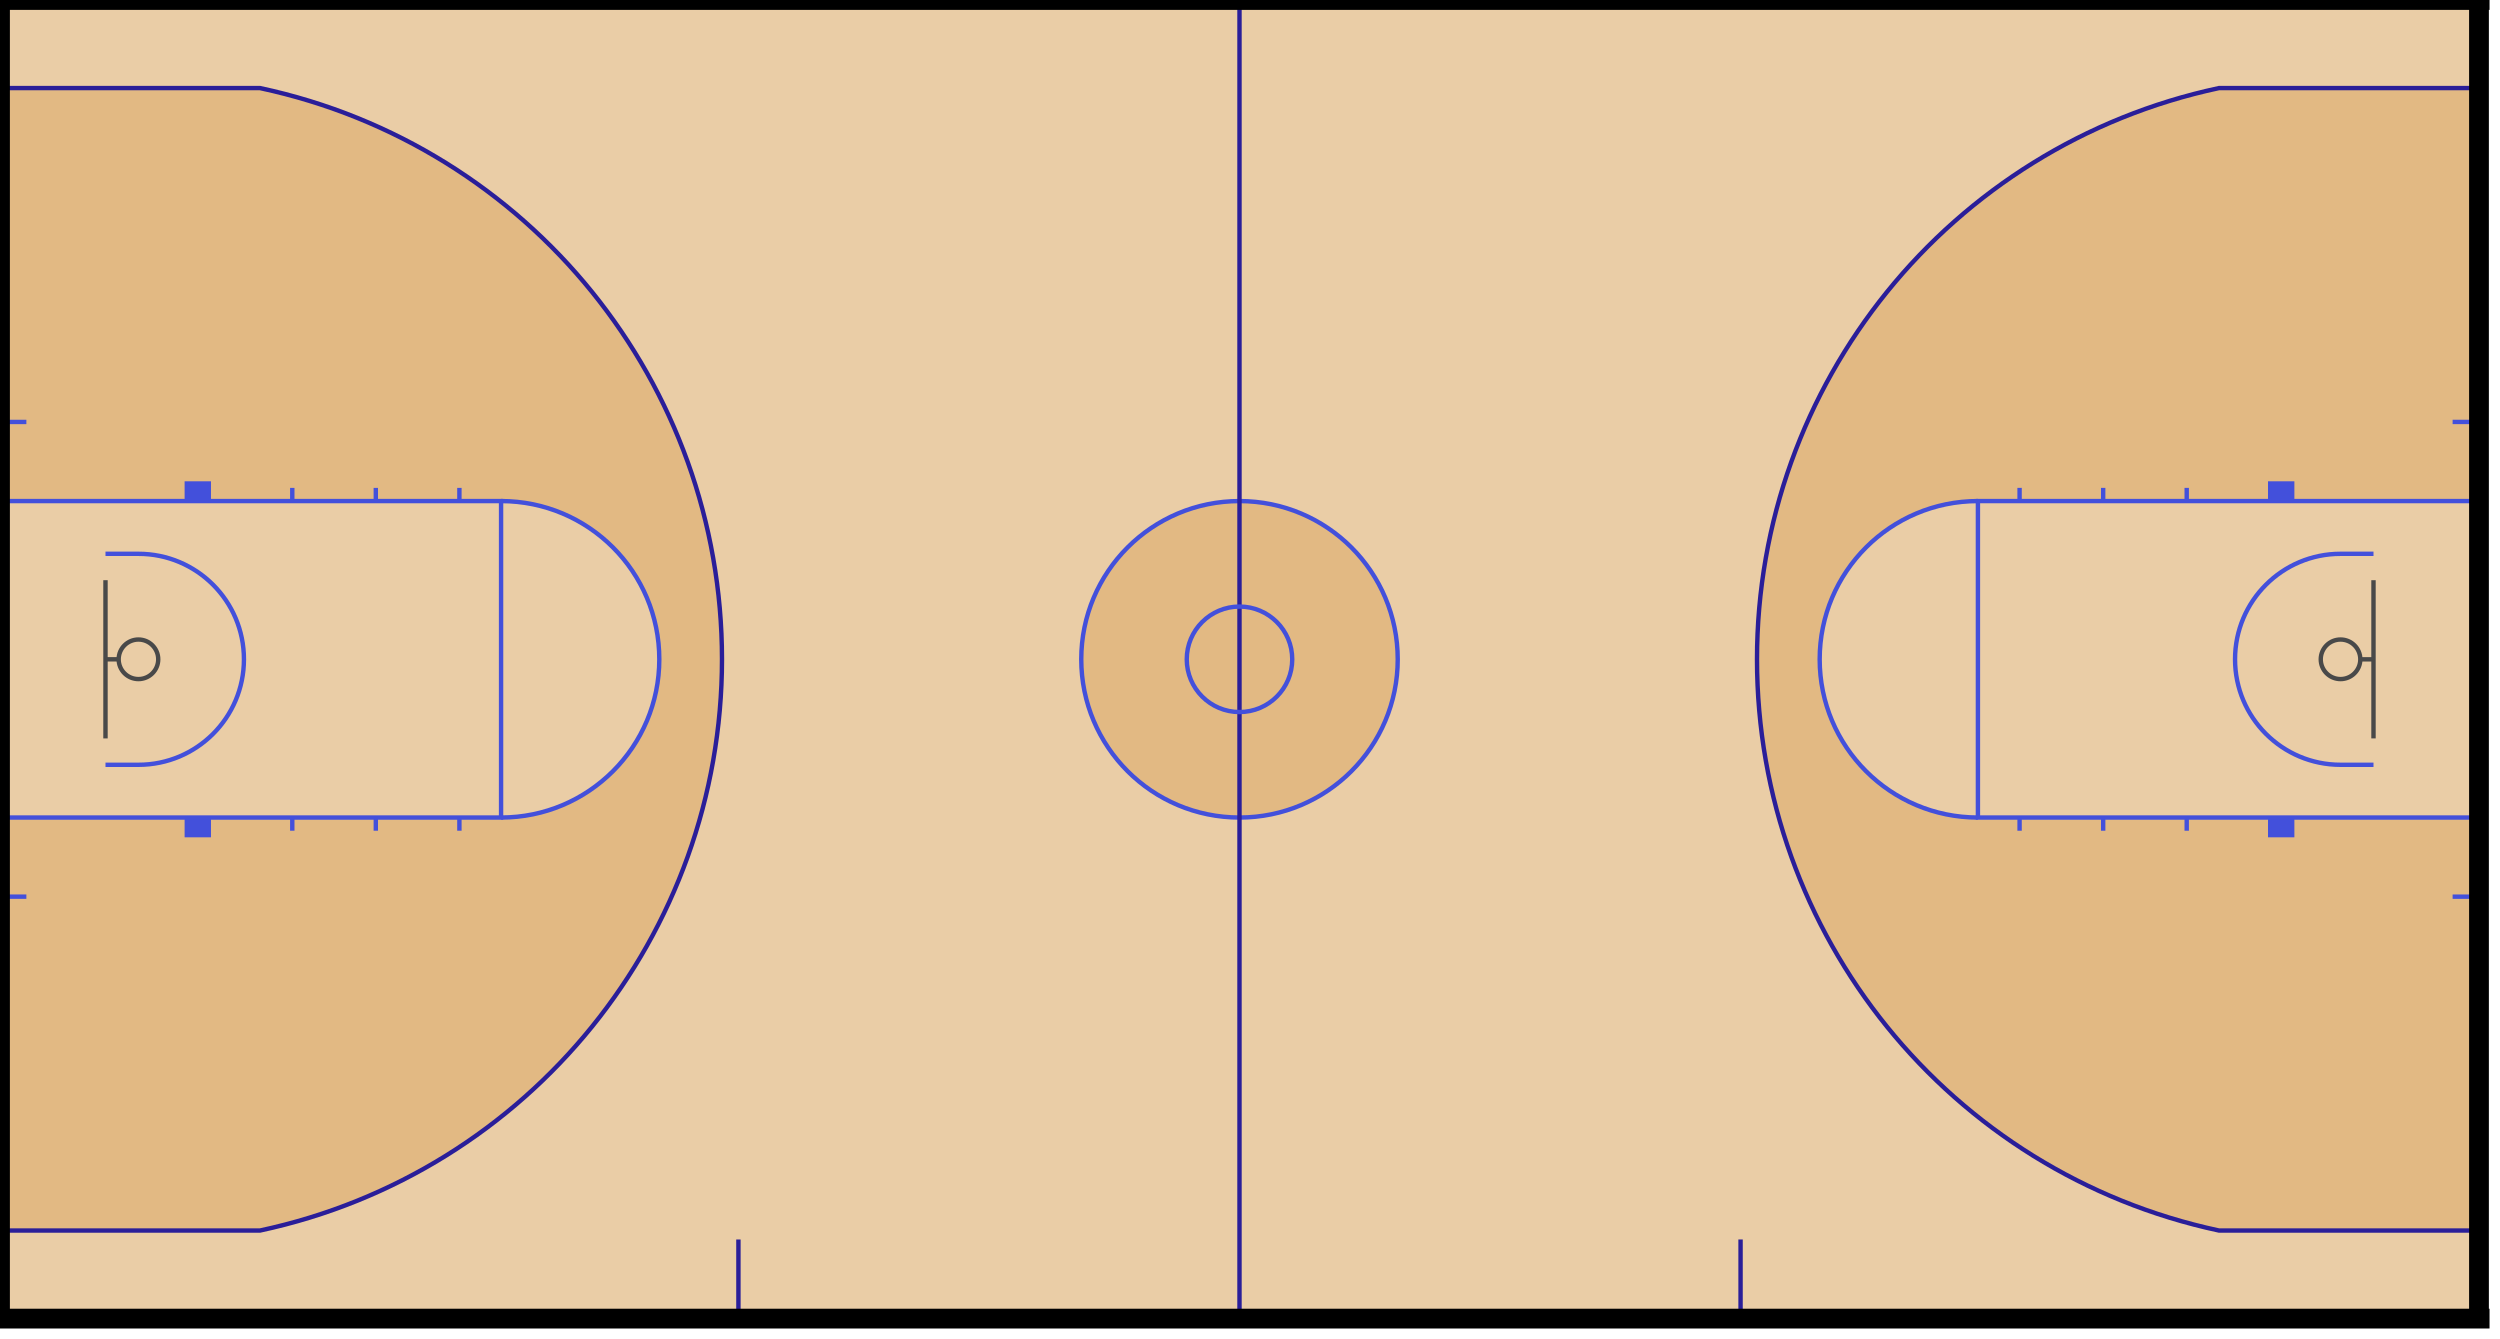
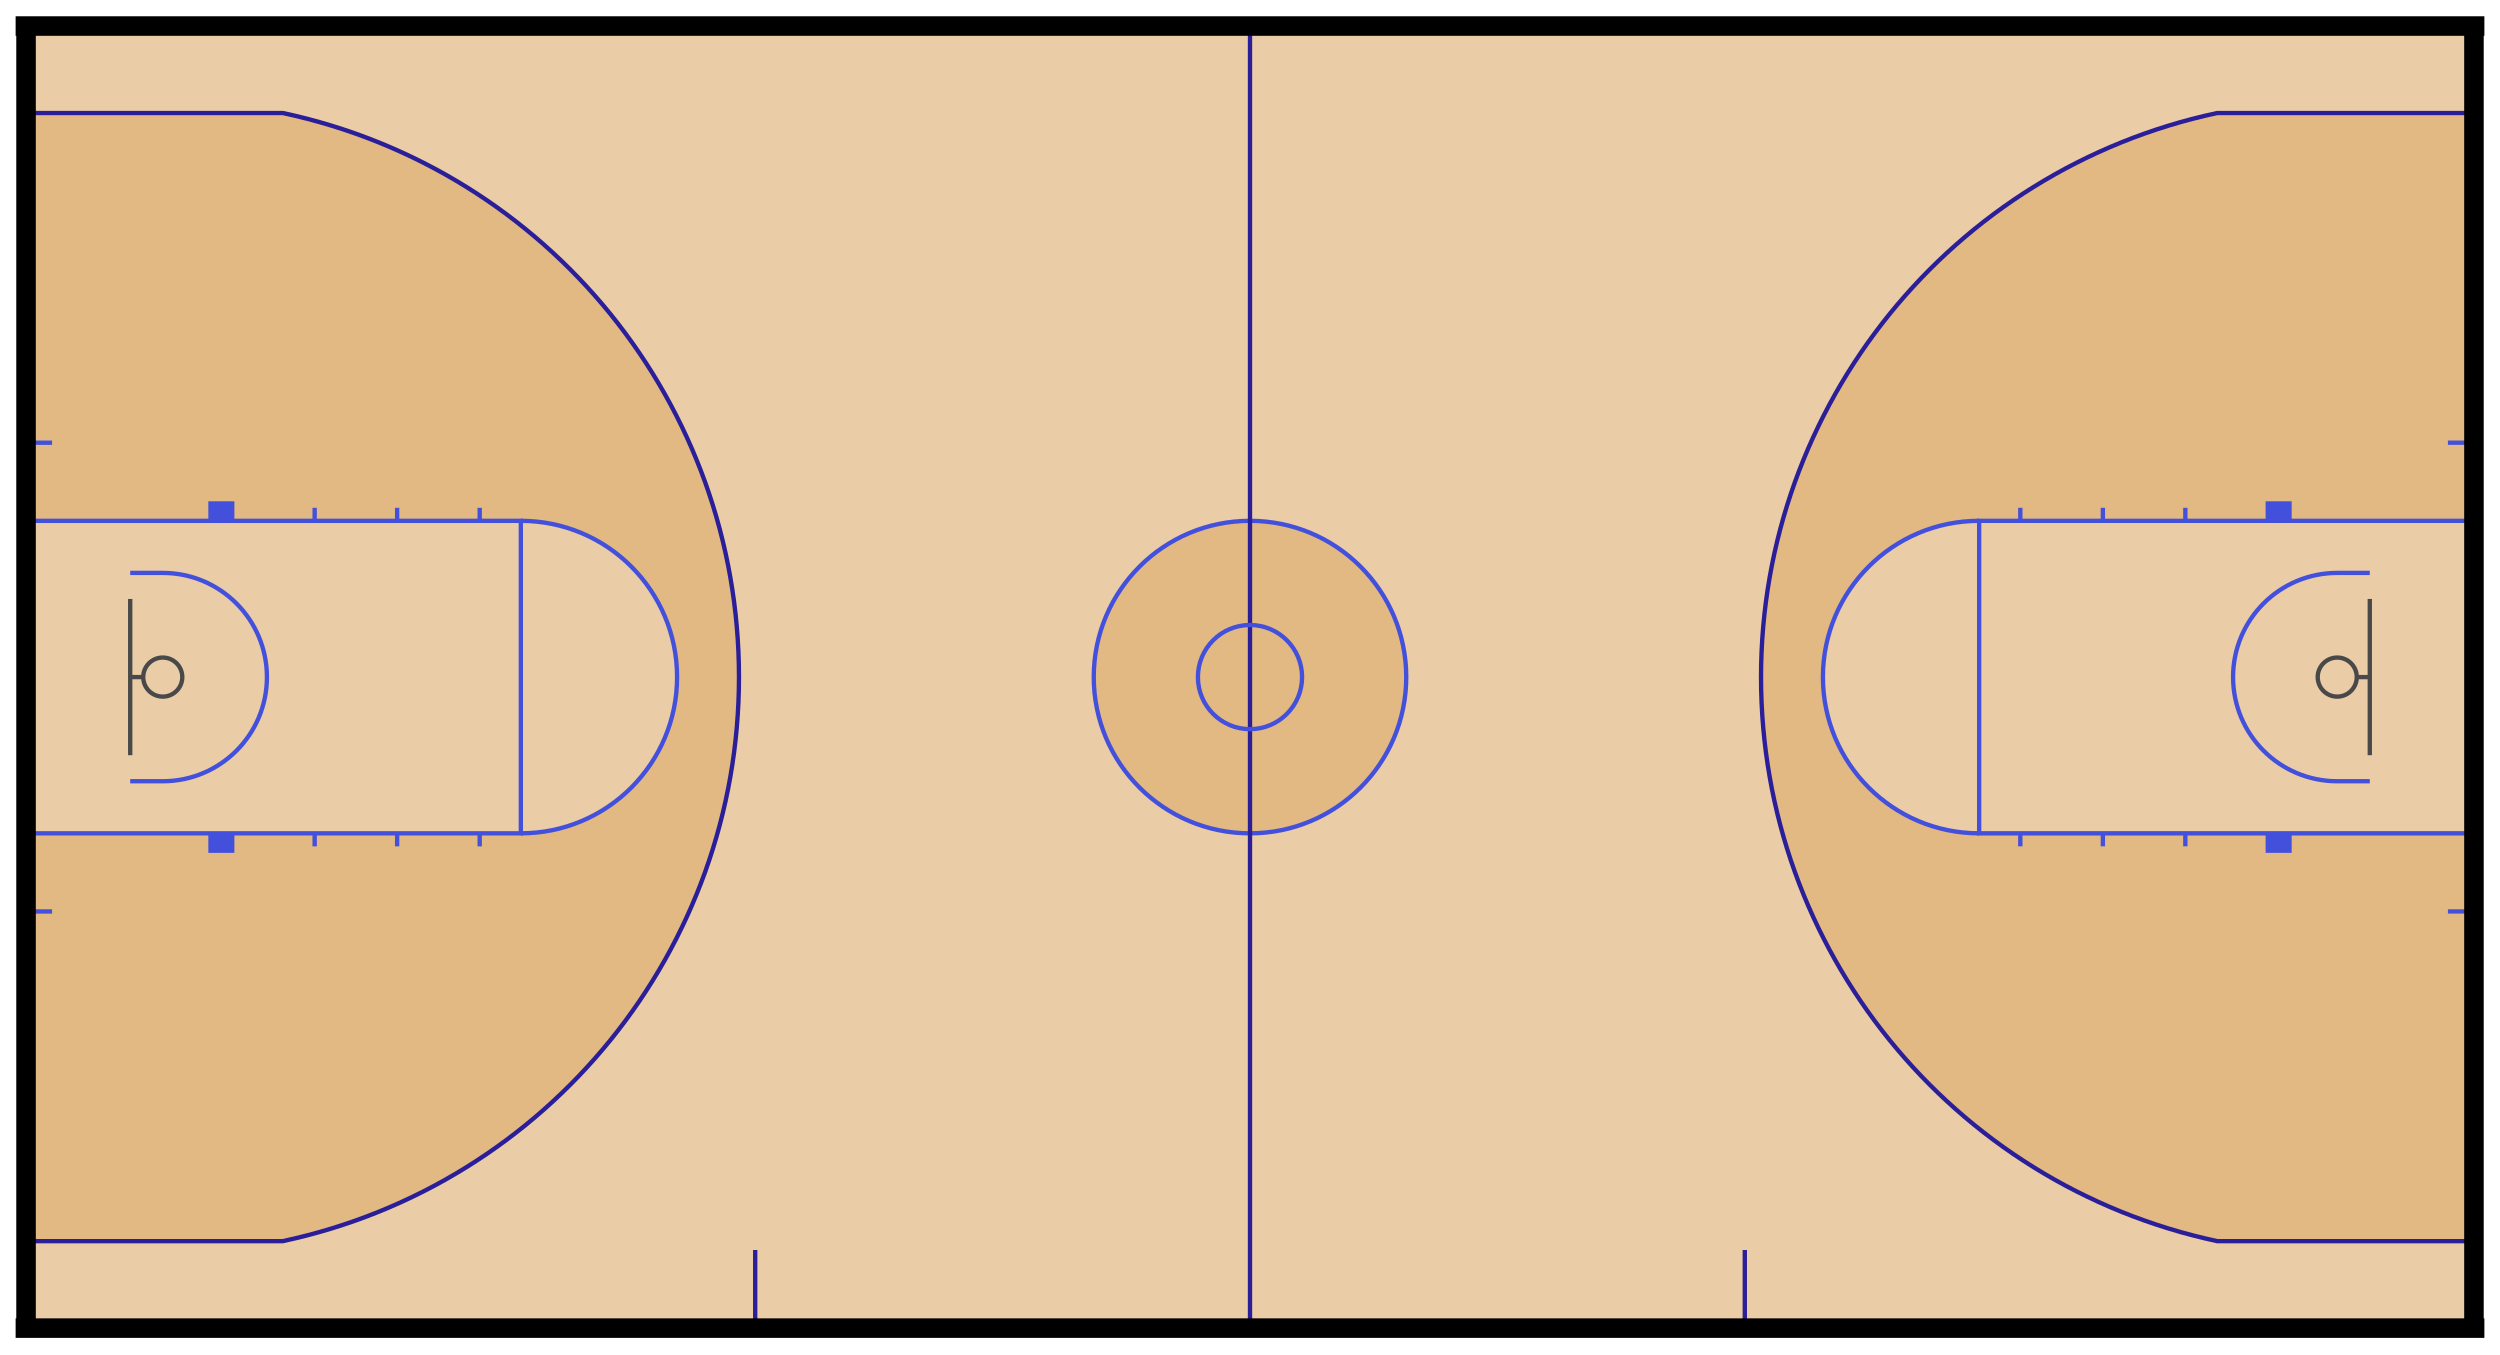
- <svg xmlns="http://www.w3.org/2000/svg" id="basketball-ncaa-svg">
+ <svg xmlns="http://www.w3.org/2000/svg" id="basketball-ncaa-svg" width="100%" viewBox=" -1 -1 96 52">
  <g id="transformations">
    <rect id="background" x="0" y="0" width="94" height="50" fill="#eacda6" />
    <g id="center">
      <circle id="outer-center-circle" cx="47" cy="25" r="6" stroke="#4350db" stroke-width="0.167" fill="#e2b983" />
      <line id="center-line" x1="47" y1="0" x2="47" y2="50" stroke="#2a1e99" stroke-width="0.167" />
      <circle id="inner-center-circle" cx="47" cy="25" r="2" stroke="#4350db" stroke-width="0.167" fill="transparent" />
    </g>
    <g id="left-side">
      <path id="left-outer-arc" fill="#e2b983" stroke="#2a1e99" stroke-width="0.167" d="         M 0 3.34         L 9.86 3.34         A 22.15 22.15 0 0 1 9.86 46.66         L 0 46.66" />
      <path id="outer-hashes" stroke="#2a1e99" stroke-width="0.167" d="         M 28 50         L 28 47" />
      <g id="inner-left-side">
        <rect id="left-top-solid-hash" fill="#4350db" x="7" y="18.25" width="1" height="0.75" />
        <rect id="left-bottom-solid-hash" fill="#4350db" x="7" y="31" width="1" height="0.75" />
        <path id="left-outer-hashes" stroke="#4350db" stroke-width="0.167" d="           M 0 16           L 1 16           M 11.083 19           L 11.083 18.5           M 14.25 18.5           L 14.25 19           M 17.42 18.5           L 17.42 19           M 0 34           L 1 34           M 11.083 31           L 11.083 31.5           M 14.25 31.5           L 14.25 31           M 17.42 31.5           L 17.42 31" />
        <path id="left-solid-arc" stroke="#4350db" stroke-width="0.167" fill="#eacda6" d="           M 19 19           A 6 6 0 0 1 19 31" />
        <rect id="left-inner-box" x="0" y="19" width="19" height="12" stroke="#4350db" stroke-width="0.167" fill="#eacda6" />
        <path id="left-restricted-area" stroke="#4350db" stroke-width="0.167" fill="transparent" d="                     M 4 21                     L 5.25 21                     A 4 4 0 0 1 5.25 29                     L 4 29" />
        <g id="left-hoop">
          <line x1="4" y1="22" x2="4" y2="28" stroke="#494949" stroke-width="0.167" />
          <line x1="4" y1="25" x2="4.5" y2="25" stroke="#494949" stroke-width="0.167" />
          <circle cx="5.25" cy="25" r="0.75" stroke="#494949" stroke-width="0.167" fill="transparent" />
        </g>
      </g>
    </g>
    <g id="right-side" transform="translate(94 50) rotate(180)">
      <path id="right-outer-arc" fill="#e2b983" stroke="#2a1e99" stroke-width="0.167" d="           M 0 3.34           L 9.86 3.34           A 22.15 22.15 0 0 1 9.86 46.66           L 0 46.66" />
      <path id="outer-hashes" stroke="#2a1e99" stroke-width="0.167" d="           M 28 0           L 28 3" />
      <g id="inner-right-side">
        <rect id="right-top-solid-hash" fill="#4350db" x="7" y="18.25" width="1" height="0.75" />
        <rect id="right-bottom-solid-hash" fill="#4350db" x="7" y="31" width="1" height="0.75" />
        <path id="right-outer-hashes" stroke="#4350db" stroke-width="0.167" d="             M 0 16             L 1 16             M 11.083 19             L 11.083 18.5             M 14.25 18.5             L 14.25 19             M 17.42 18.5             L 17.42 19             M 0 34             L 1 34             M 11.083 31             L 11.083 31.5             M 14.25 31.5             L 14.25 31             M 17.42 31.5             L 17.42 31" />
        <path id="right-solid-arc" stroke="#4350db" stroke-width="0.167" fill="#eacda6" d="             M 19 19             A 6 6 0 0 1 19 31" />
        <rect id="right-inner-box" x="0" y="19" width="19" height="12" stroke="#4350db" stroke-width="0.167" fill="#eacda6" />
        <path id="right-restricted-area" stroke="#4350db" stroke-width="0.167" fill="transparent" d="                       M 4 21                       L 5.25 21                       A 4 4 0 0 1 5.25 29                       L 4 29" />
        <g id="right-hoop">
          <line x1="4" y1="22" x2="4" y2="28" stroke="#494949" stroke-width="0.167" />
          <line x1="4" y1="25" x2="4.5" y2="25" stroke="#494949" stroke-width="0.167" />
          <circle cx="5.25" cy="25" r="0.75" stroke="#494949" stroke-width="0.167" fill="transparent" />
        </g>
      </g>
    </g>
    <g id="outside-perimeter">
      <line x1="-0.4" y1="0" x2="94.4" y2="0" stroke="black" fill="transparent" stroke-width="0.75" />
      <line x1="94" y1="50" x2="94" y2="0" stroke="black" fill="transparent" stroke-width="0.75" />
      <line x1="94.4" y1="50" x2="-0.4" y2="50" stroke="black" fill="transparent" stroke-width="0.75" />
      <line x1="0" y1="0" x2="0" y2="50" stroke="black" fill="transparent" stroke-width="0.75" />
    </g>
    <path id="left-arc" fill="transparent" d="         M 0 3.173         L 9.86 3.173         A 22.15 22.15 0 0 1 9.86 46.827         L 0 46.827" />
    <path id="right-arc" transform="translate(94 50) rotate(180)" fill="transparent" d="         M 0 3.173         L 9.86 3.173         A 22.15 22.15 0 0 1 9.86 46.827         L 0 46.827" />
  </g>
</svg>
